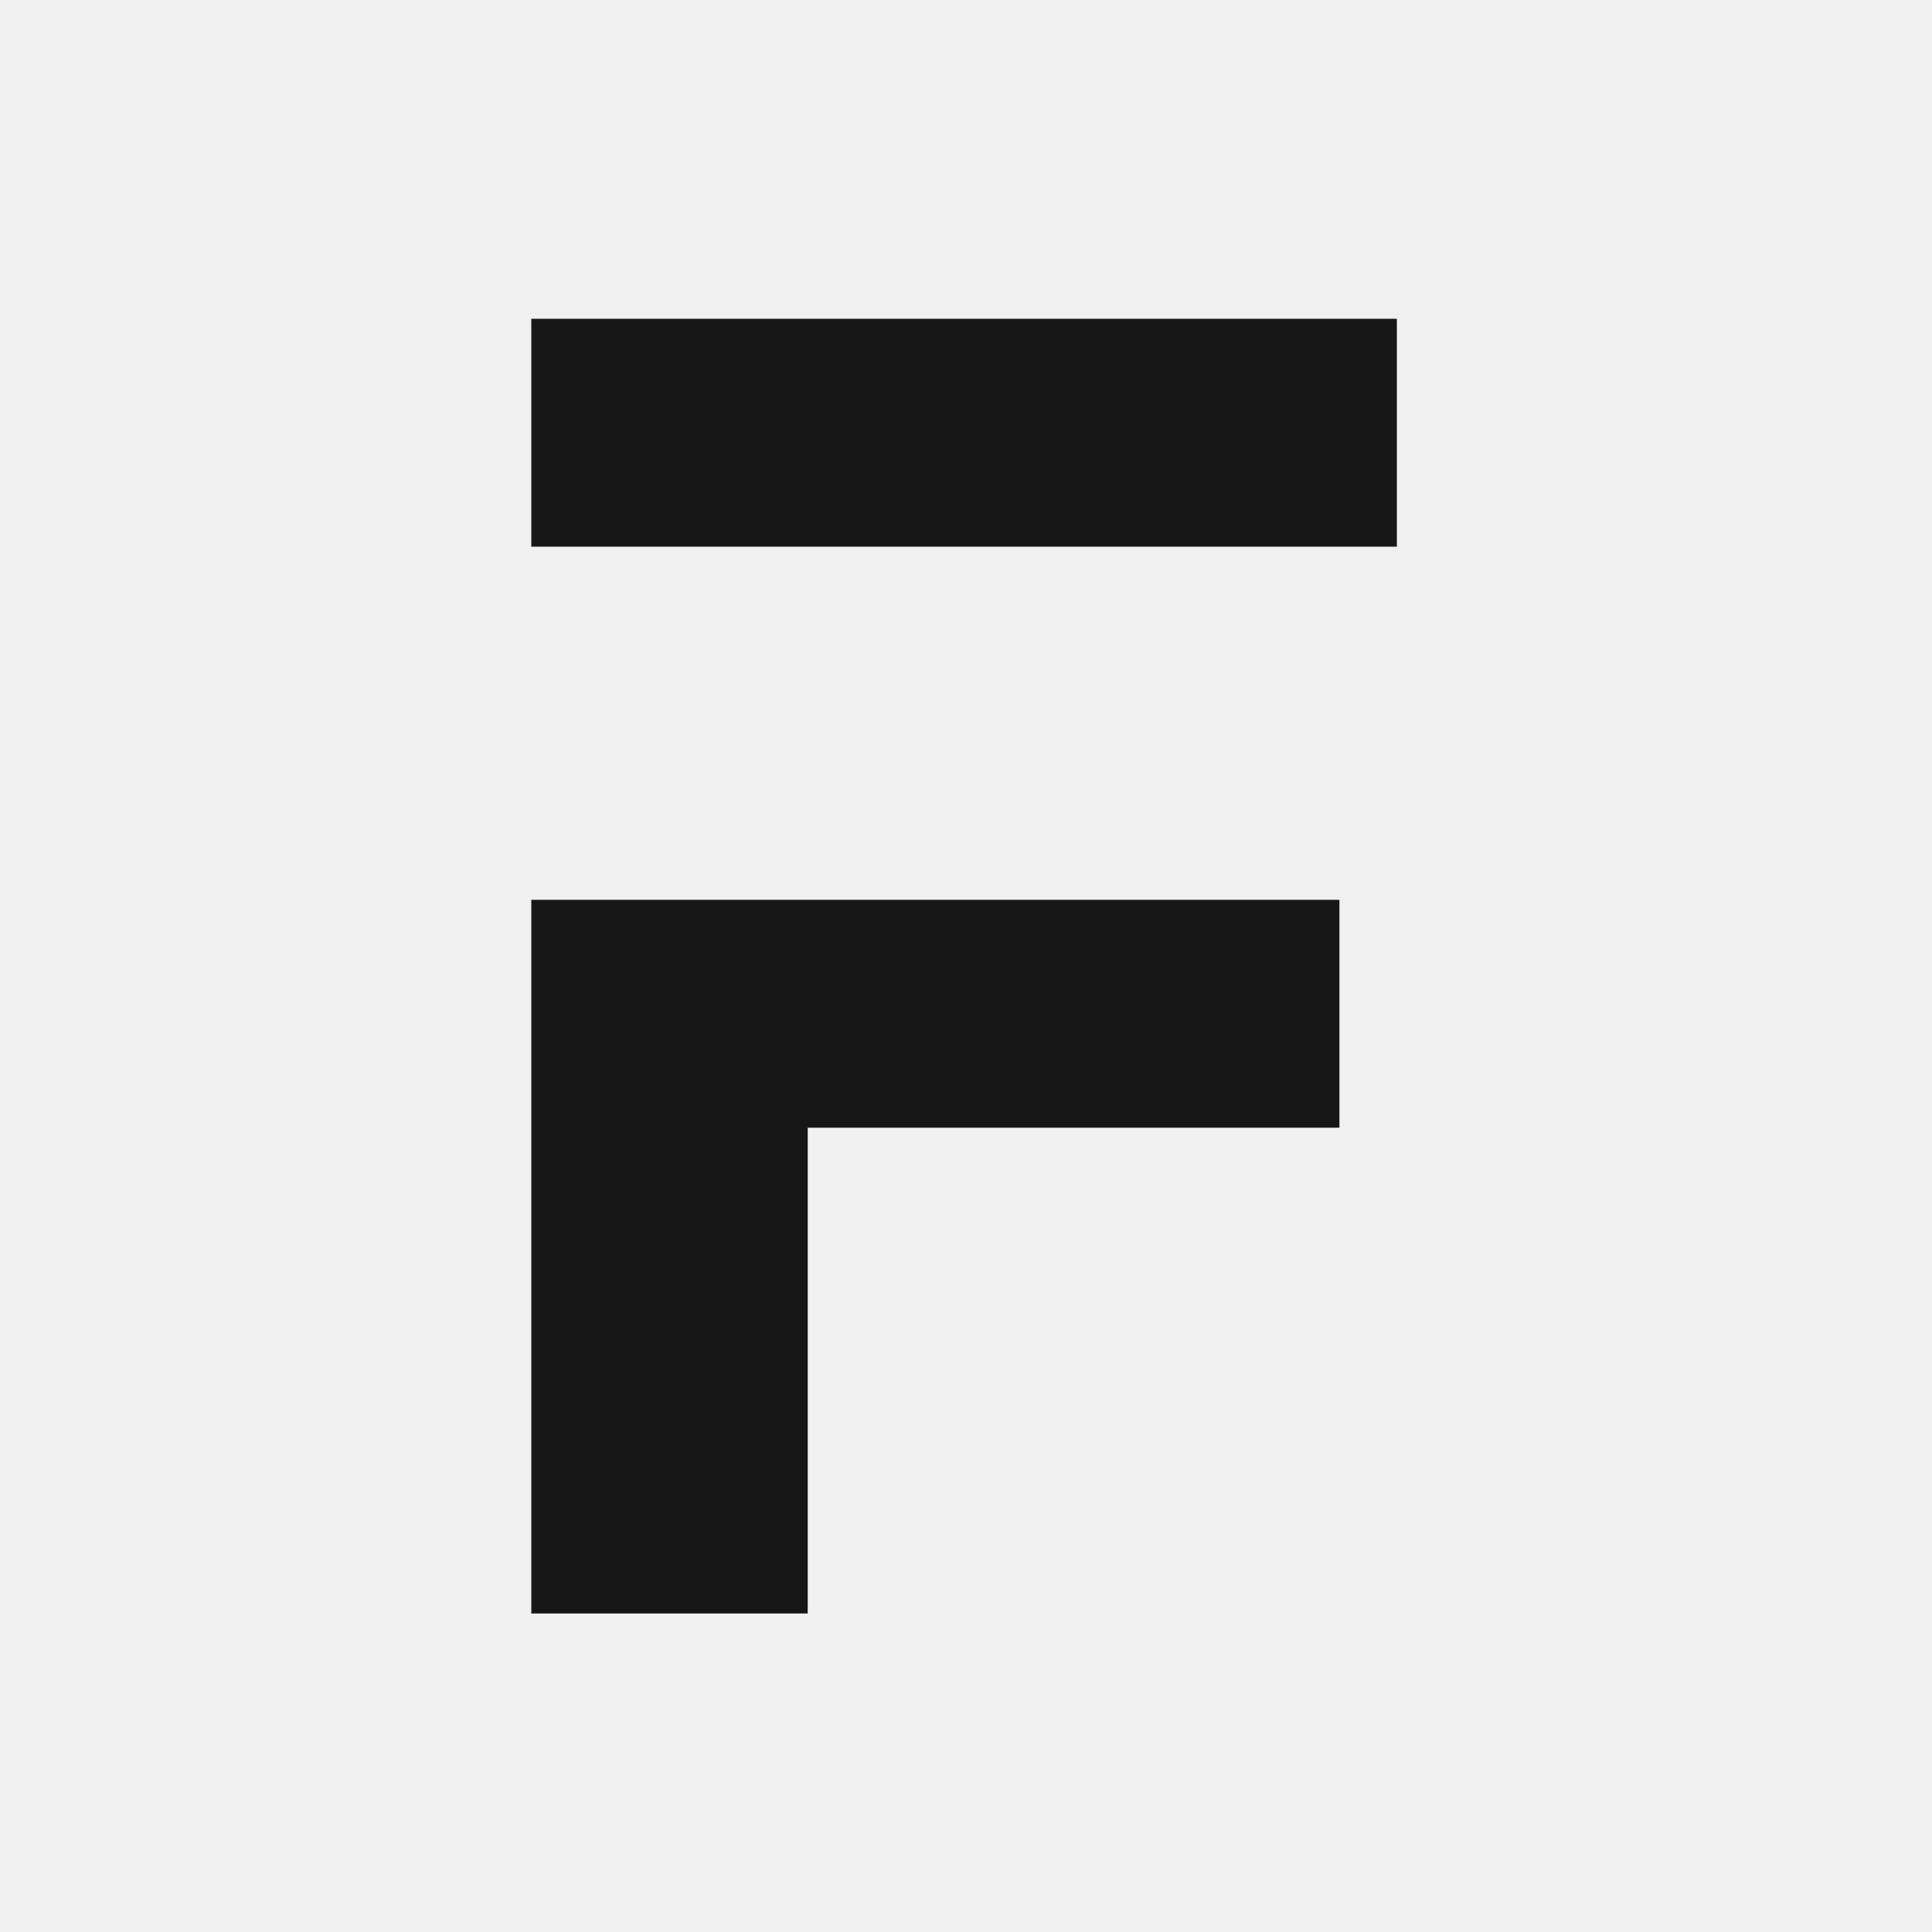
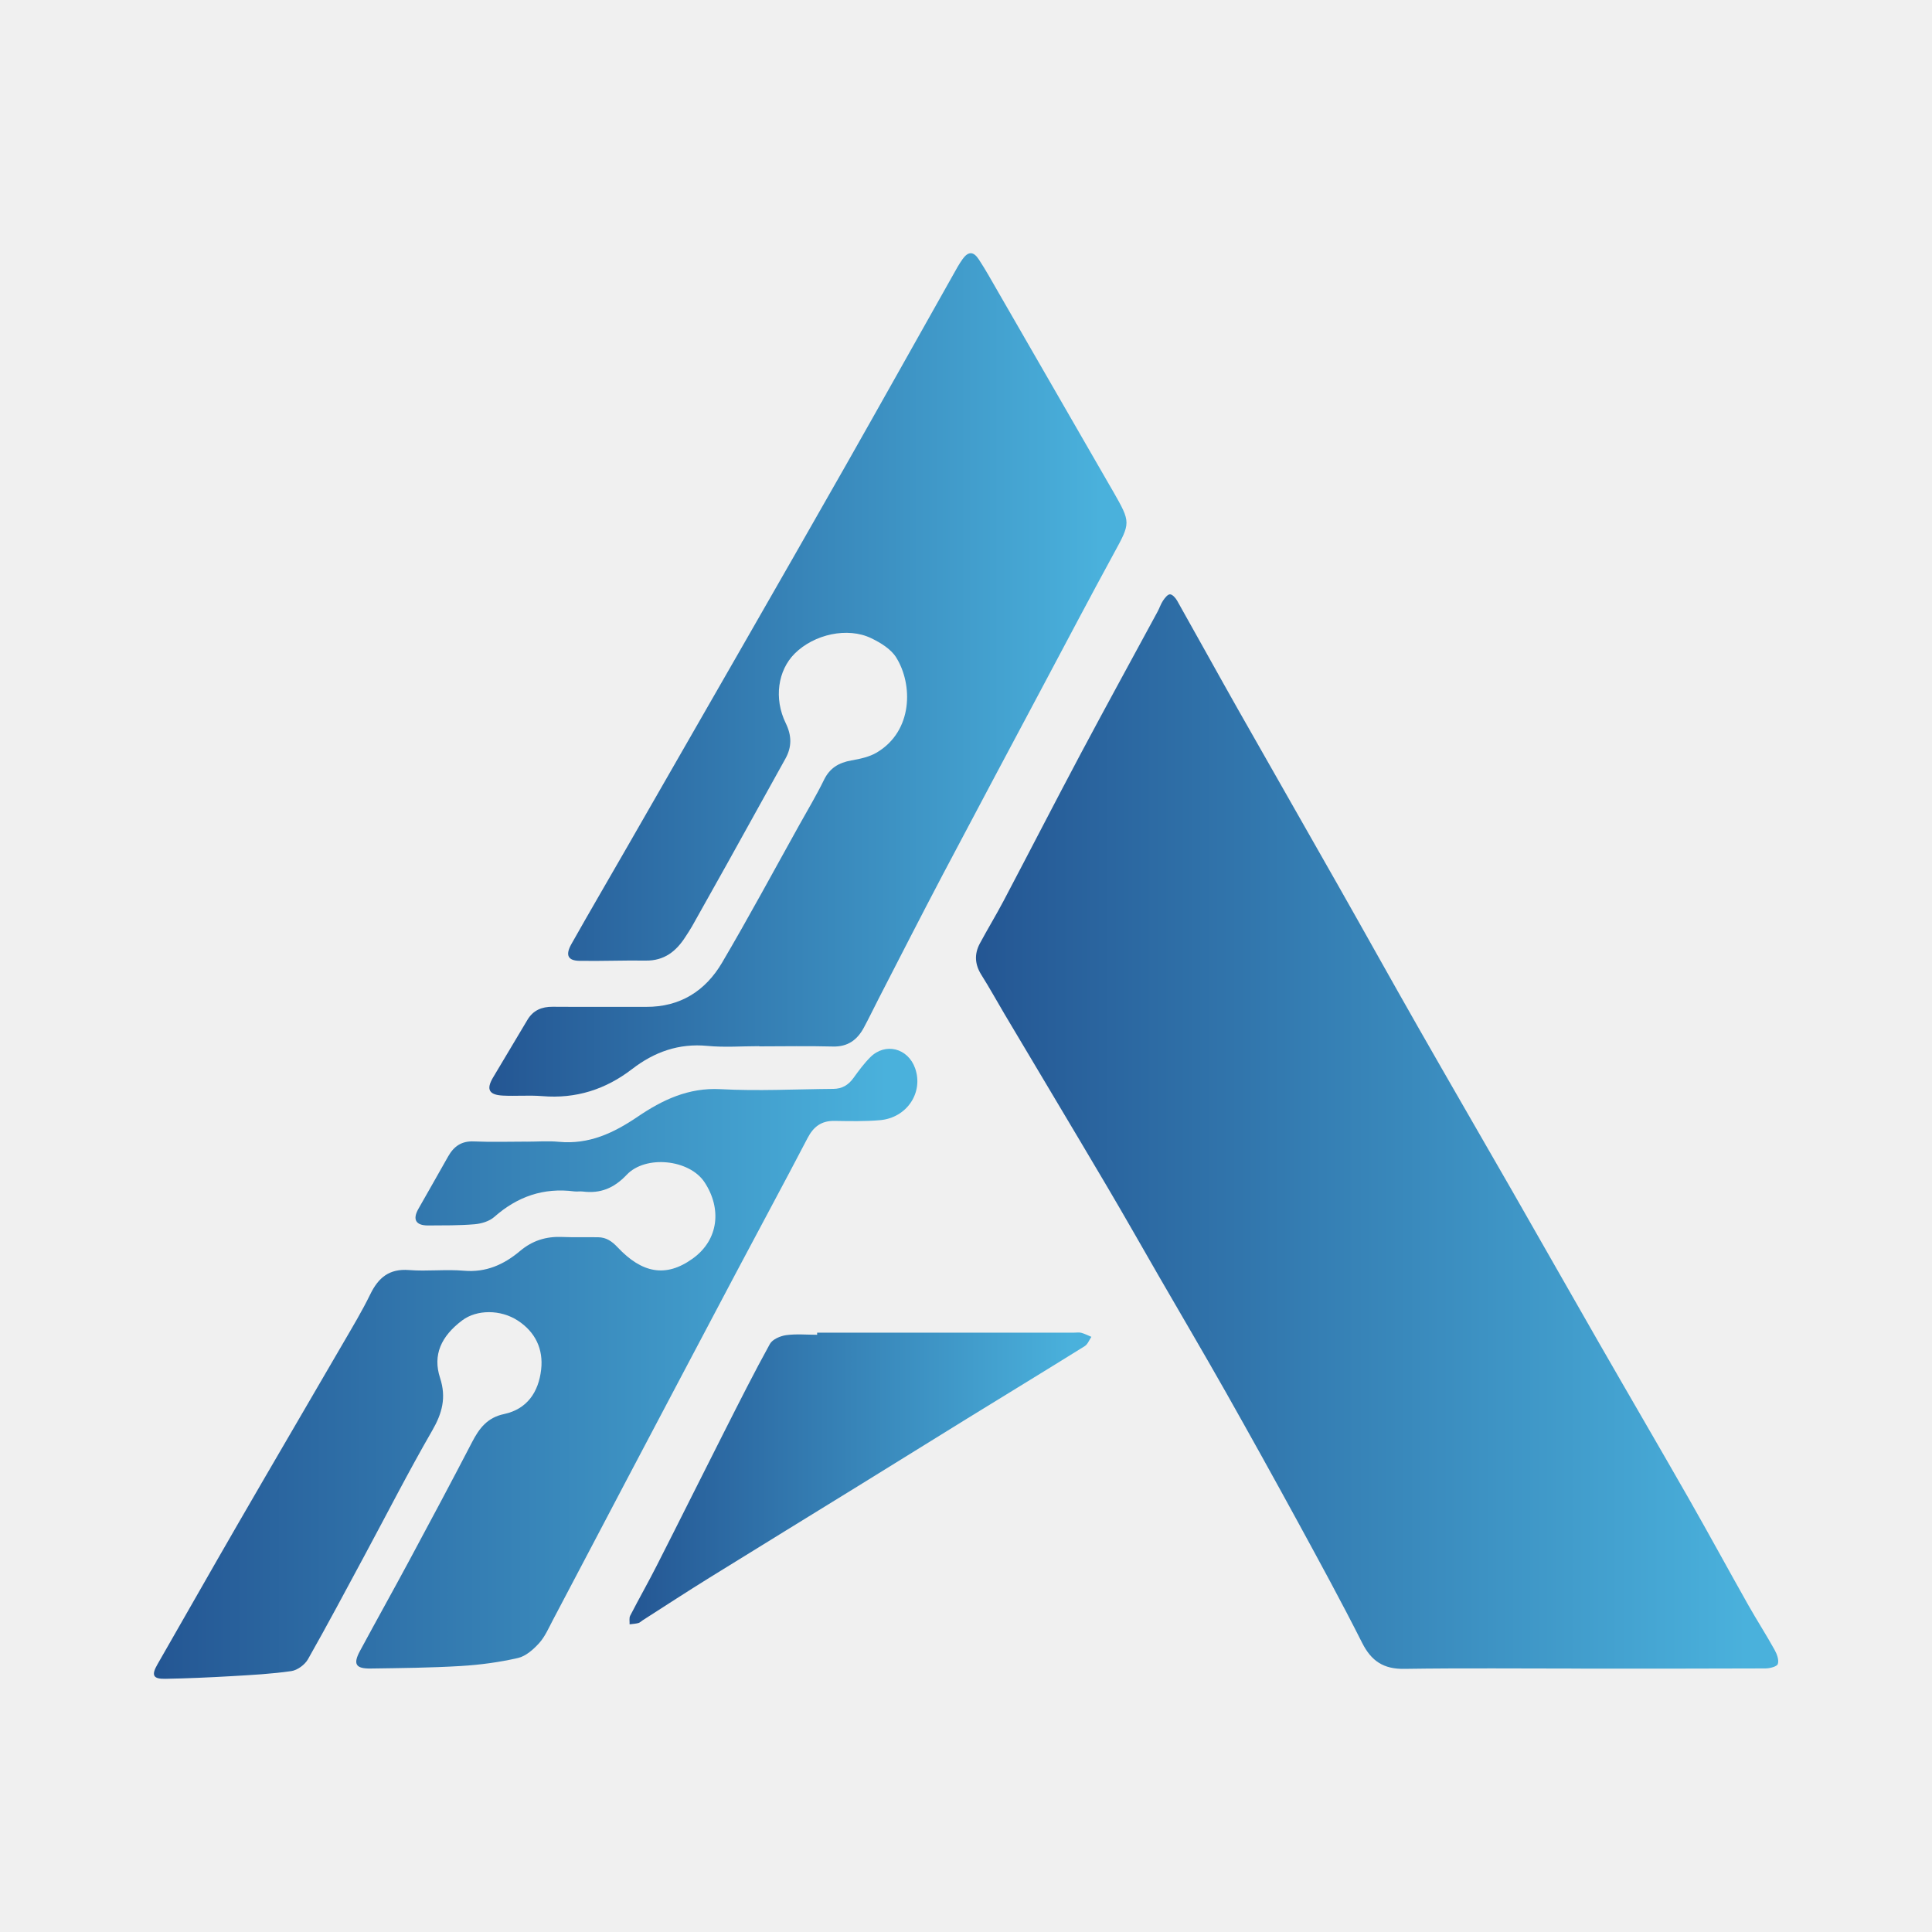
- <svg xmlns="http://www.w3.org/2000/svg" width="400px" height="400px" viewBox="0 0 400 400" version="1.1">
-   <style>
- 		polygon {
- 			fill: #171717;
- 		}
- 		@media (prefers-color-scheme: dark) {
- 			polygon {
- 				fill: #ffffff;
- 			}
- 		}
+ <svg xmlns="http://www.w3.org/2000/svg" xmlns:xlink="http://www.w3.org/1999/xlink" id="Layer_1" data-name="Layer 1" viewBox="0 0 400 400">
+   <defs>
+     <style>
+       .cls-1 {
+         fill: url(#linear-gradient);
+       }
+ 
+       .cls-1, .cls-2, .cls-3, .cls-4 {
+         stroke-width: 0px;
+       }
+ 
+       .cls-2 {
+         fill: url(#linear-gradient-2);
+       }
+ 
+       .cls-3 {
+         fill: url(#linear-gradient-3);
+       }
+ 
+       .cls-4 {
+         fill: url(#linear-gradient-4);
+       }
    </style>
-   <g id="Artboard" stroke="none" stroke-width="1" fill="none" fill-rule="evenodd">
-     <g id="favicon" transform="translate(110, 66)" fill="#171717" fill-rule="nonzero">
-       <polygon id="Path" points="0 0 0 47.181 57.228 47.181 167.313 47.181 179.204 47.181 179.204 0" />
-       <polygon id="Path" points="0 120.297 0 268.053 57.228 268.053 57.228 167.478 167.313 167.478 167.313 120.297 57.228 120.297" />
-     </g>
-   </g>
+     <linearGradient id="linear-gradient" x1="202.05" y1="234.3" x2="368.15" y2="234.3" gradientUnits="userSpaceOnUse">
+       <stop offset="0" stop-color="#245693" />
+       <stop offset=".96" stop-color="#4ab1dc" />
+     </linearGradient>
+     <linearGradient id="linear-gradient-2" x1="101.32" y1="139.72" x2="233.21" y2="139.72" xlink:href="#linear-gradient" />
+     <linearGradient id="linear-gradient-3" x1="31.85" y1="282.37" x2="189.92" y2="282.37" xlink:href="#linear-gradient" />
+     <linearGradient id="linear-gradient-4" x1="130.34" y1="306.1" x2="225.96" y2="306.1" xlink:href="#linear-gradient" />
+   </defs>
+   <path class="cls-1" d="m327.28,345.46c-12.17,0-24.34-.12-36.51.06-4.29.07-6.84-1.59-8.75-5.38-4.28-8.49-8.84-16.83-13.39-25.18-4.9-8.98-9.87-17.93-14.9-26.84-4.51-7.97-9.16-15.86-13.74-23.79-3.61-6.26-7.17-12.55-10.84-18.77-7.02-11.89-14.12-23.73-21.17-35.6-1.61-2.71-3.12-5.47-4.8-8.13-1.36-2.16-1.49-4.31-.31-6.5,1.59-2.96,3.34-5.84,4.91-8.81,5.37-10.19,10.63-20.43,16.04-30.6,5.21-9.79,10.55-19.5,15.83-29.26.41-.75.67-1.6,1.14-2.3.37-.55.95-1.31,1.44-1.31.5,0,1.15.73,1.47,1.29,4.25,7.54,8.42,15.12,12.68,22.65,6.84,12.08,13.75,24.12,20.59,36.2,5.58,9.83,11.07,19.72,16.67,29.54,6.37,11.18,12.84,22.32,19.24,33.48,6.01,10.49,11.97,21.01,17.99,31.5,6.23,10.86,12.55,21.67,18.76,32.54,4.18,7.33,8.21,14.76,12.36,22.11,1.76,3.11,3.7,6.12,5.43,9.24.48.87.93,2.09.66,2.91-.18.54-1.66.92-2.57.92-12.74.06-25.48.04-38.23.04v-.03Z" />
+   <path class="cls-2" d="m157.19,216.6c-3.58,0-7.19.28-10.73-.06-5.93-.57-11.02,1.27-15.58,4.79-5.53,4.25-11.65,6.19-18.63,5.61-2.7-.22-5.44.03-8.16-.11-2.87-.15-3.45-1.3-2.03-3.71,2.37-3.99,4.75-7.98,7.14-11.97,1.18-1.98,2.96-2.73,5.23-2.71,6.44.05,12.89-.01,19.33.02,7.06.04,12.29-3.3,15.73-9.14,5.55-9.43,10.73-19.07,16.06-28.63,1.71-3.06,3.51-6.08,5.05-9.23,1.2-2.46,3.07-3.56,5.66-4.02,1.8-.32,3.73-.72,5.27-1.64,7.51-4.46,7.51-14.11,4.01-19.69-1.08-1.73-3.22-3.04-5.15-3.97-4.89-2.37-11.84-.84-15.87,3.19-3.47,3.47-4.34,9.28-1.84,14.4,1.26,2.58,1.28,4.92-.07,7.35-4.02,7.26-8.05,14.51-12.08,21.77-2.4,4.31-4.82,8.62-7.24,12.92-.42.75-.91,1.46-1.37,2.18-1.92,3.01-4.4,4.98-8.22,4.93-4.58-.07-9.16.13-13.74.05-2.38-.04-2.95-1.18-1.66-3.47,3.79-6.73,7.7-13.4,11.54-20.09,7.92-13.77,15.83-27.55,23.73-41.33,7.18-12.53,14.37-25.06,21.5-37.62,7.45-13.13,14.82-26.31,22.23-39.46.63-1.12,1.24-2.27,1.99-3.31,1.16-1.62,2.24-1.65,3.35.04,1.42,2.15,2.66,4.41,3.95,6.64,7.68,13.32,15.36,26.65,23.04,39.98.29.5.58.99.86,1.48,3.68,6.46,3.6,6.41.06,12.9-4.96,9.1-9.79,18.28-14.66,27.43-6.89,12.95-13.8,25.88-20.64,38.85-4.5,8.54-8.88,17.14-13.3,25.72-1.05,2.03-2.03,4.1-3.12,6.11-1.36,2.51-3.32,3.95-6.38,3.87-5.08-.13-10.16-.04-15.25-.03Z" />
+   <path class="cls-3" d="m109.05,236.37c2.22,0,4.45-.18,6.65.03,6.22.59,11.32-1.8,16.33-5.2,5.09-3.46,10.5-6.06,17.14-5.7,7.77.42,15.58,0,23.37-.06,1.79-.01,3.1-.79,4.15-2.24,1.08-1.5,2.2-3.02,3.5-4.32,3.1-3.09,7.79-1.89,9.27,2.28,1.78,5.01-1.68,10.27-7.26,10.76-3.13.27-6.29.2-9.44.15-2.7-.04-4.33,1.19-5.56,3.55-4.86,9.32-9.87,18.56-14.79,27.86-7.6,14.35-15.17,28.71-22.75,43.07-5.07,9.61-10.1,19.23-15.18,28.84-.87,1.64-1.62,3.42-2.83,4.77-1.19,1.32-2.77,2.73-4.41,3.11-3.88.89-7.87,1.42-11.85,1.66-6.21.37-12.44.43-18.66.52-3.1.04-3.67-.92-2.2-3.64,3.39-6.29,6.88-12.53,10.26-18.82,4.36-8.12,8.71-16.24,12.95-24.42,1.48-2.85,3.15-5.07,6.6-5.8,4.81-1.02,7.17-4.58,7.7-9.22.48-4.23-1.2-7.75-4.79-10.11-3.62-2.38-8.55-2.32-11.54-.08-4.4,3.3-6.15,7.19-4.6,11.92,1.33,4.08.44,7.33-1.64,10.93-4.9,8.48-9.35,17.22-14,25.85-3.87,7.18-7.69,14.38-11.71,21.47-.64,1.13-2.17,2.26-3.43,2.45-4.09.59-8.24.81-12.38,1.05-4.57.26-9.14.47-13.72.55-2.57.05-2.92-.76-1.64-2.98,5.56-9.67,11.05-19.38,16.64-29.04,7.23-12.51,14.55-24.97,21.8-37.46,1.94-3.34,3.94-6.66,5.63-10.13,1.68-3.45,3.93-5.34,8.02-5.02,3.77.3,7.6-.19,11.37.14,4.58.4,8.3-1.29,11.6-4.07,2.58-2.18,5.41-3.05,8.7-2.92,2.5.1,5.01.02,7.51.06,1.66.03,2.81.81,4,2.07,5.04,5.36,9.98,6.36,15.55,2.35,5.48-3.94,6-10.46,2.45-15.82-3.14-4.74-12.19-5.67-16.1-1.54-2.63,2.78-5.45,3.94-9.12,3.47-.56-.07-1.15.05-1.72-.02-6.36-.83-11.79,1.05-16.58,5.28-1.03.91-2.68,1.4-4.09,1.52-3.2.27-6.43.23-9.65.25-2.52,0-3.22-1.24-1.98-3.43,2.04-3.61,4.11-7.2,6.14-10.82,1.18-2.11,2.77-3.27,5.36-3.15,3.64.16,7.3.04,10.95.04Z" />
+   <path class="cls-4" d="m169.2,275.91c9.66,0,19.31,0,28.97,0,8.08,0,16.15,0,24.23,0,.5,0,1.03-.09,1.5.04.71.2,1.38.55,2.06.83-.45.65-.76,1.53-1.37,1.92-8.08,5.03-16.21,9.98-24.31,14.97-7.49,4.62-14.95,9.27-22.44,13.89-10.28,6.35-20.59,12.66-30.86,19.03-4.68,2.9-9.29,5.91-13.93,8.88-.3.19-.57.49-.9.57-.58.15-1.2.18-1.8.26.03-.6-.13-1.29.12-1.78,1.8-3.5,3.75-6.92,5.53-10.43,4.7-9.24,9.31-18.52,14-27.77,3.07-6.06,6.12-12.13,9.4-18.07.53-.96,2.15-1.65,3.35-1.82,2.11-.29,4.28-.08,6.43-.08,0-.15,0-.3,0-.45Z" />
</svg>
